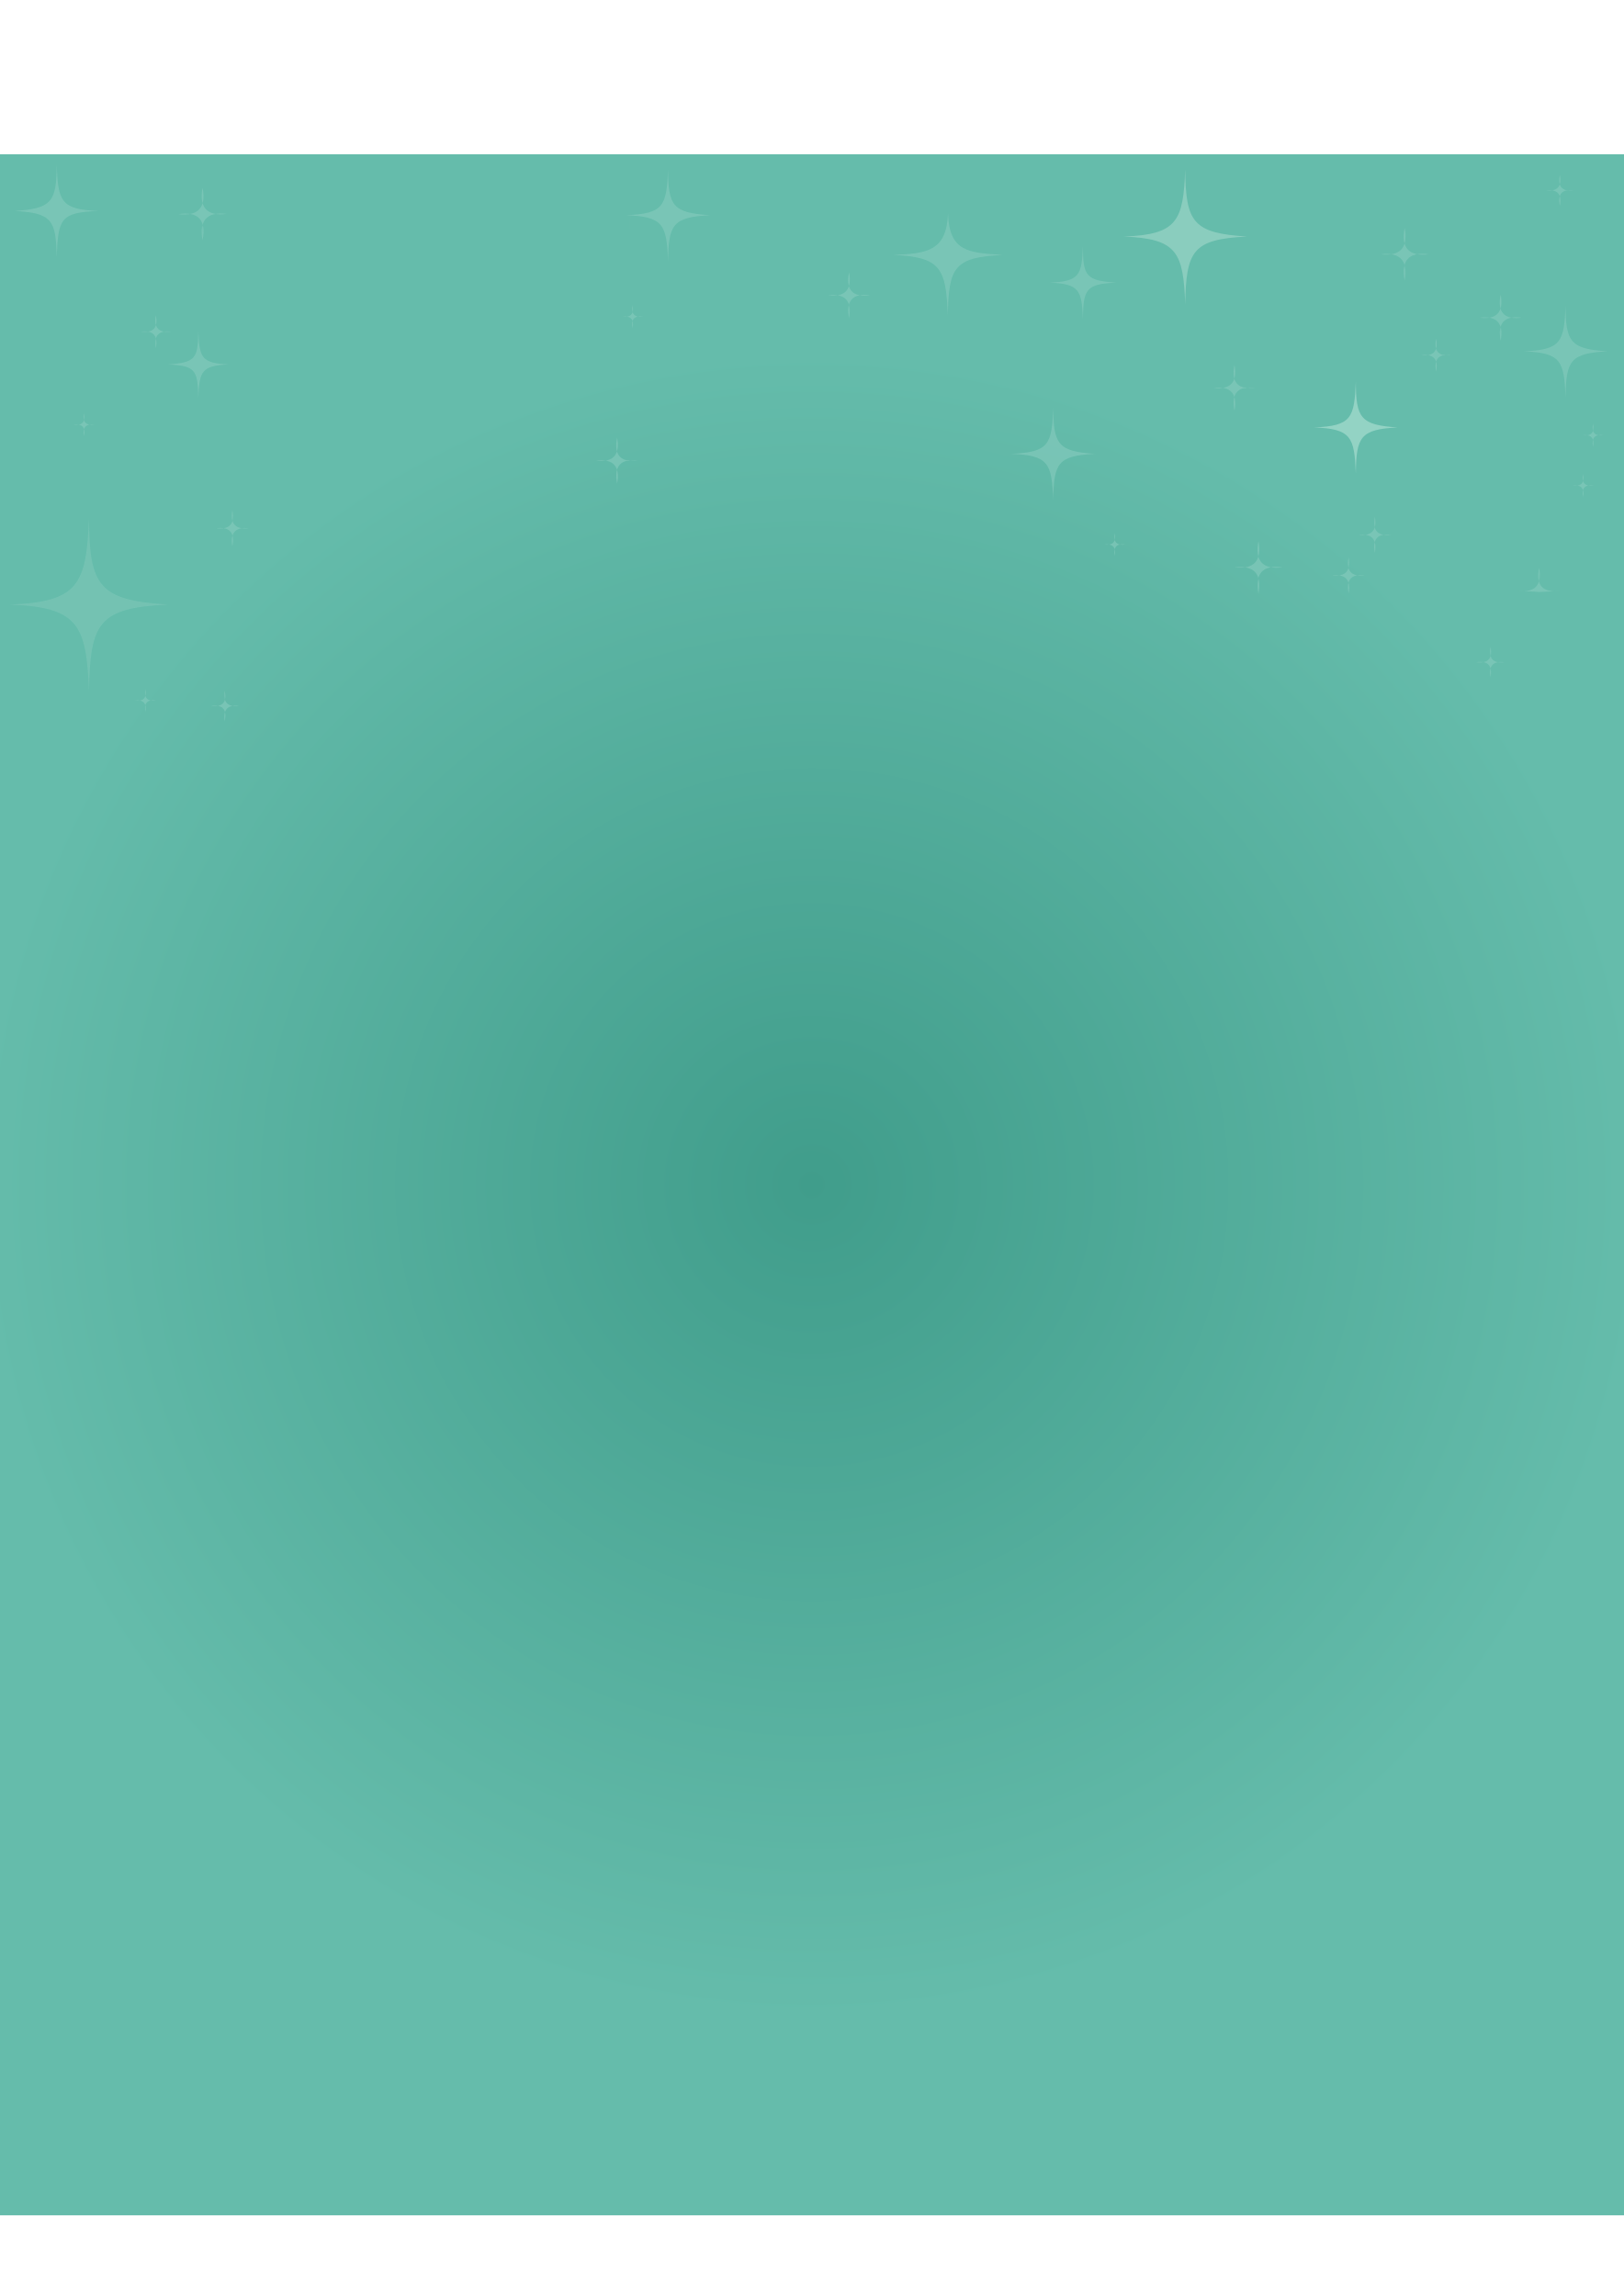
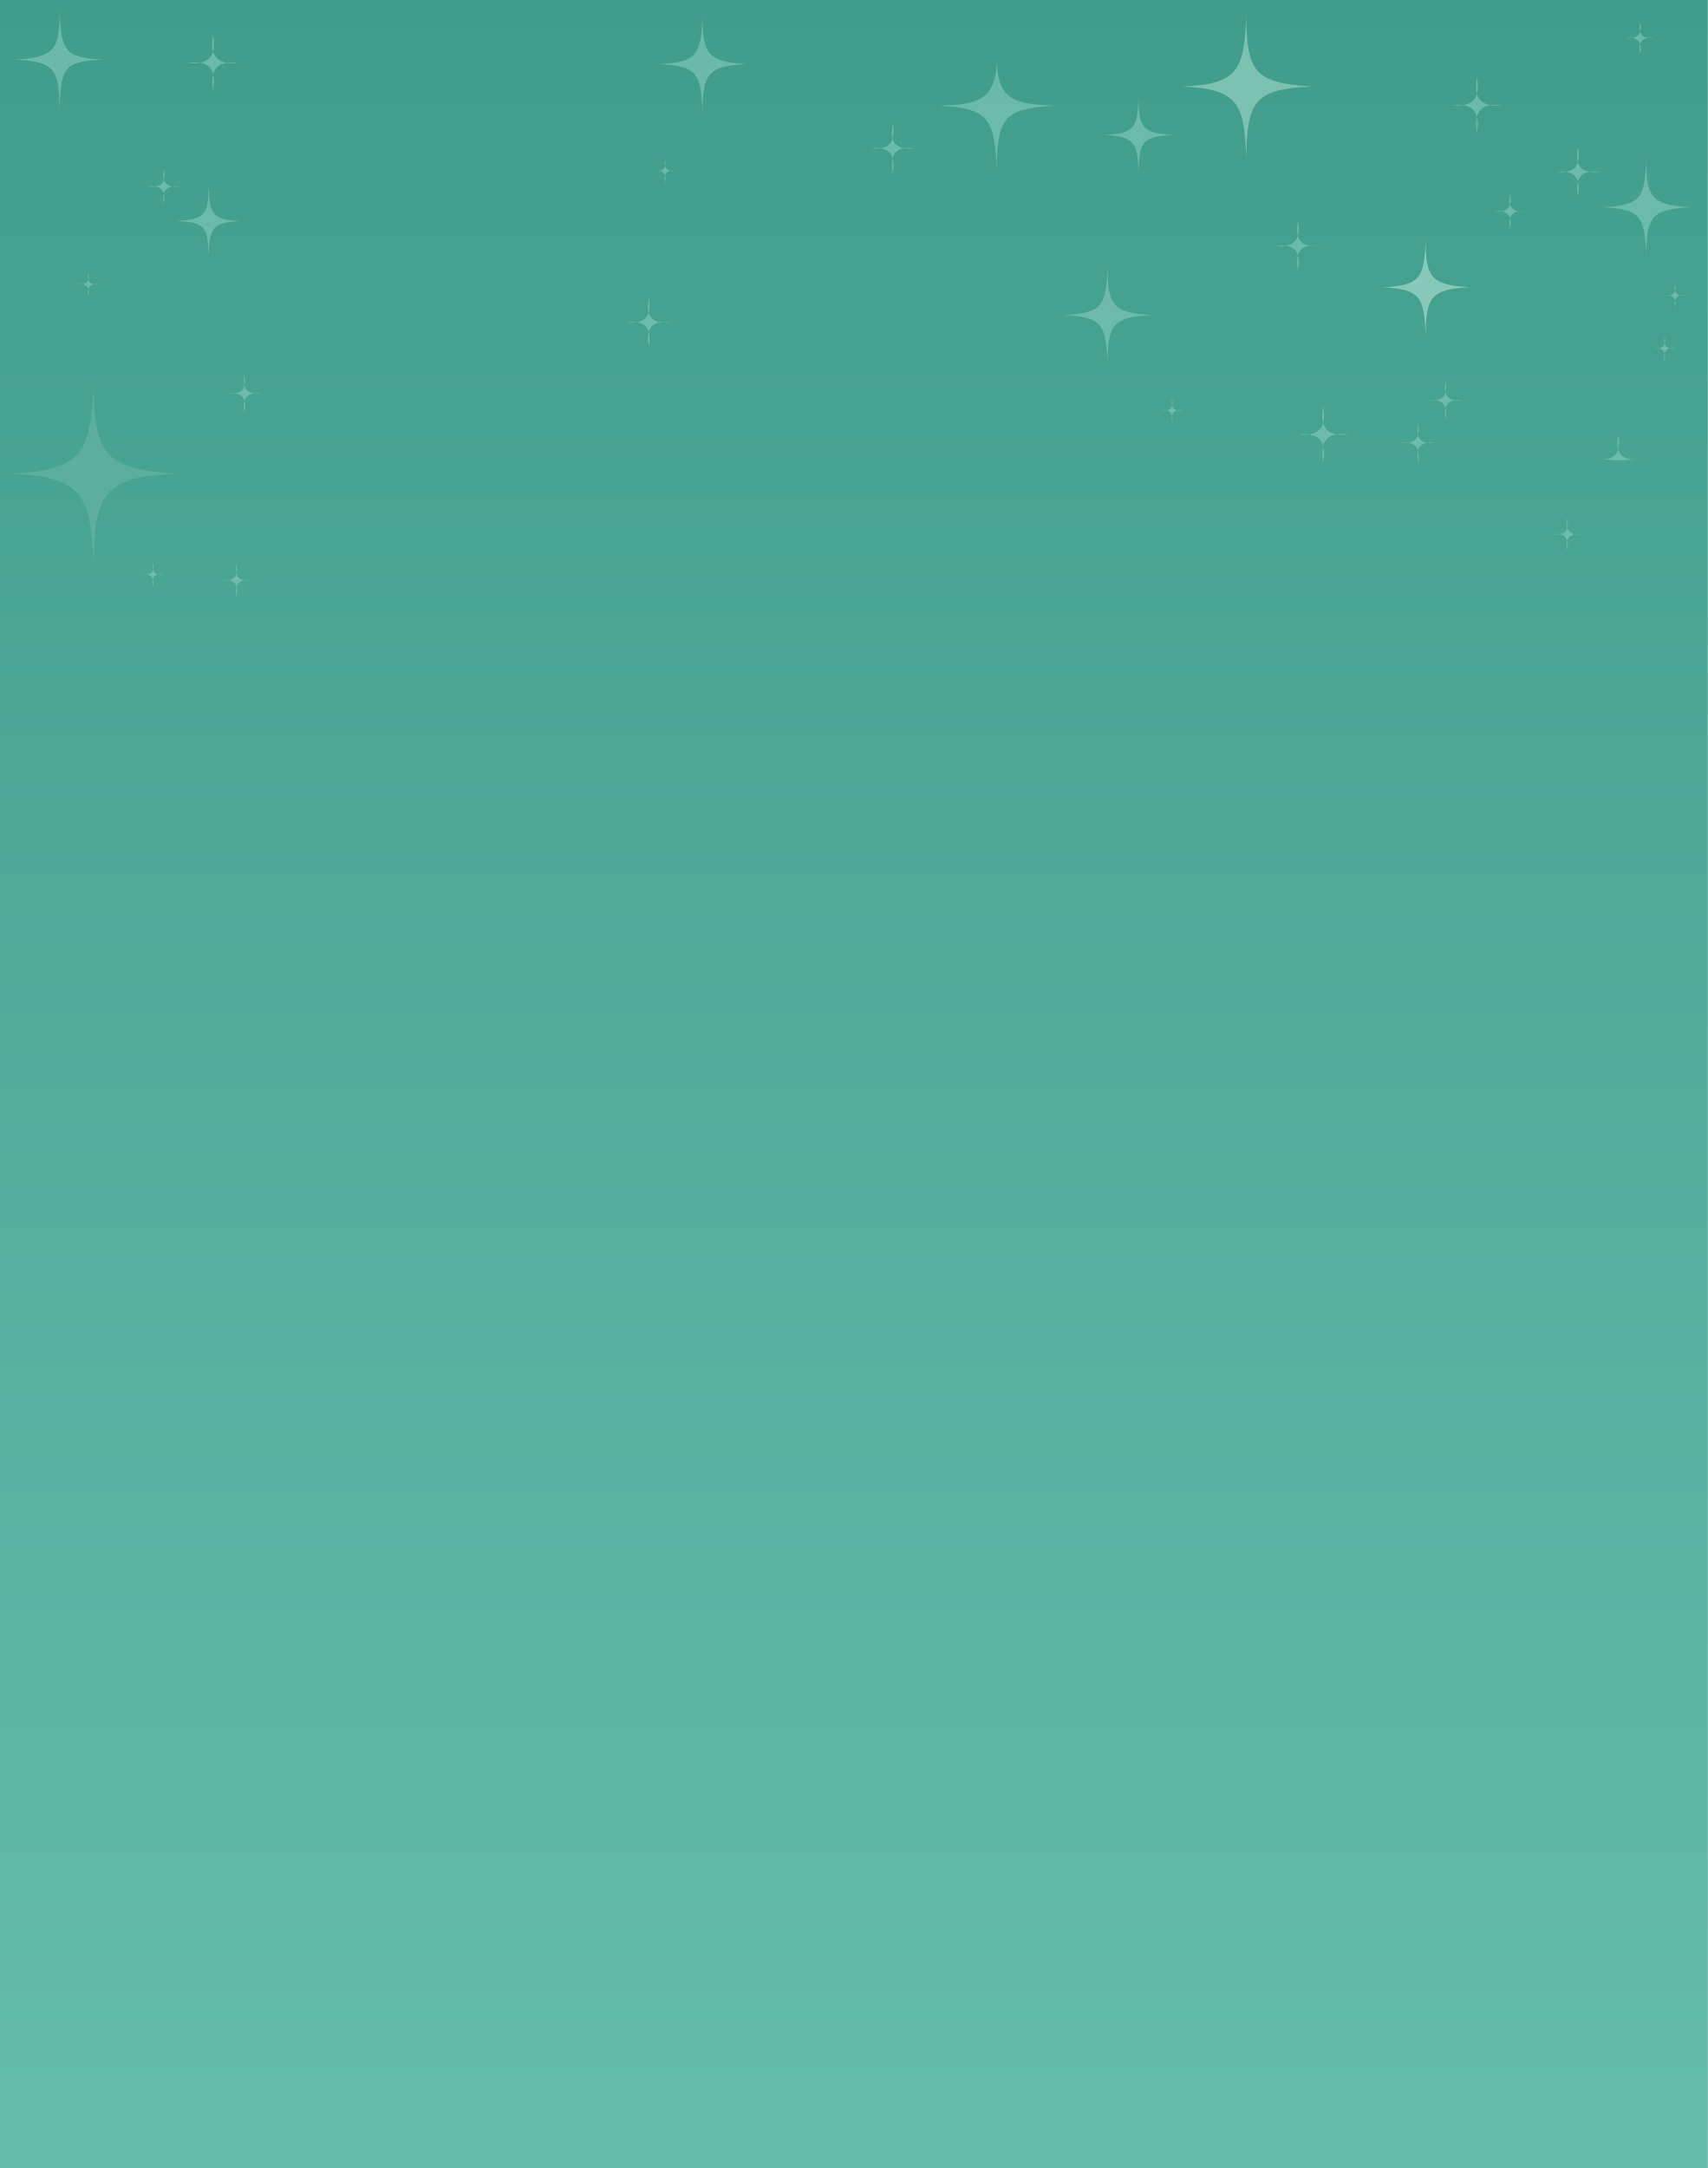
- <svg xmlns="http://www.w3.org/2000/svg" version="1.1" id="Layer_1" x="0px" y="0px" width="595.279px" height="841.891px" viewBox="0 0 595.279 841.891" enable-background="new 0 0 595.279 841.891" xml:space="preserve">
+ <svg xmlns="http://www.w3.org/2000/svg" version="1.1" x="0px" y="0px" viewBox="0 13.5 768 975" enable-background="new 0 13.5 768 975" xml:space="preserve">
  <g id="background">
-     <radialGradient id="SVGID_1_" cx="383.779" cy="339.801" r="438.909" gradientTransform="matrix(0.7751 0 0 -0.7751 0.1716 697.8262)" gradientUnits="userSpaceOnUse">
-       <stop offset="0" style="stop-color:#409D8B" />
-       <stop offset="0.898" style="stop-color:#65BCAB" />
-     </radialGradient>
-     <rect x="-0.172" y="56.582" fill="url(#SVGID_1_)" width="595.623" height="755.727" />
+     <linearGradient id="SVGID_1_" gradientUnits="userSpaceOnUse" x1="384" y1="988.5" x2="384" y2="13.501">
+       <stop offset="0" style="stop-color:#65BCAB" />
+       <stop offset="1" style="stop-color:#409D8B" />
+     </linearGradient>
+     <rect x="-0.222" y="13.5" fill="url(#SVGID_1_)" width="768.443" height="975" />
  </g>
  <g id="stars">
    <g id="Layer_1_4_" opacity="0.6">
      <g id="Layer_1_5_">
        <g id="Layer_5_1_">
          <g>
-             <path fill="#87CCBE" d="M580.398,173.777c0.615,3.27-0.677,4.69-3.875,4.263c3.172-0.376,4.465,1.045,3.875,4.263       c-0.652-3.309,0.639-4.73,3.876-4.263C581.024,178.456,579.732,177.035,580.398,173.777       C580.243,177.808,580.398,177.808,580.398,173.777z" />
-             <path fill="#87CCBE" d="M584.041,155.33c0.614,3.269-0.677,4.691-3.876,4.263c3.173-0.376,4.464,1.046,3.876,4.263       c-0.653-3.309,0.639-4.729,3.875-4.263C584.667,160.008,583.375,158.588,584.041,155.33       C583.886,159.36,584.041,159.36,584.041,155.33z" />
-             <path fill="#87CCBE" d="M550.169,124.946c-1.254-6.475,1.305-9.291,7.673-8.449c-6.421,0.793-8.979-2.023-7.673-8.449       c1.152,6.383-1.404,9.2-7.672,8.449C548.778,115.721,551.334,118.537,550.169,124.946       C550.248,116.807,549.937,117.04,550.169,124.946z" />
-             <path fill="#87CCBE" d="M564.276,208.192c1.102,6.357-1.456,9.173-7.674,8.449c11.968,0.491,3.334,0.658,15.353,0       C565.53,217.435,562.971,214.618,564.276,208.192C563.888,216.098,564.276,216.098,564.276,208.192z" />
-             <path opacity="0.3" fill="#BAE2D8" enable-background="new    " d="M32.632,253.458c0.382-25.227,3.6-30.567,28.911-31.779       c-25.135-1.593-28.846-6.607-28.911-31.702c-0.959,24.419-3.906,30.708-28.911,31.702       C28.707,222.676,31.675,229.074,32.632,253.458C33.097,222.764,31.469,223.849,32.632,253.458z" />
-             <path fill="#87CCBE" d="M451.498,232.53C451.498,232.53,451.498,236.69,451.498,232.53       C451.498,232.53,451.498,232.995,451.498,232.53z" />
-             <path fill="#87CCBE" d="M576.91,69.812c-4.227,0.48-5.906-1.405-5.038-5.659c0.778,4.226-0.9,6.112-5.039,5.659       c4.177-0.492,5.856,1.394,5.039,5.658C570.99,71.114,572.668,69.228,576.91,69.812       C572.027,69.501,572.105,69.967,576.91,69.812z" />
-             <path fill="#87CCBE" d="M386.156,149.439c-0.533,13.654-1.634,16.388-15.502,16.975c13.799,0.514,14.903,3.376,15.502,16.897       c0.129-13.619,1.767-16.247,15.348-16.897C387.938,165.57,386.156,162.969,386.156,149.439       C385.536,165.329,386.156,165.251,386.156,149.439z" />
-             <path fill="#B3E2D6" d="M497.074,139.828c-0.532,13.48-1.583,16.382-15.348,16.897c13.738,0.517,14.817,3.535,15.348,16.975       c0.129-13.66,1.752-16.251,15.347-16.975C498.872,155.883,497.074,153.37,497.074,139.828       C496.454,155.562,497.074,155.64,497.074,139.828z" />
-             <path fill="#87CCBE" d="M573.965,111.924c-0.532,13.48-1.583,16.382-15.348,16.897c13.738,0.517,14.817,3.535,15.348,16.975       c0.128-13.66,1.751-16.251,15.347-16.975C575.783,127.98,573.965,125.427,573.965,111.924       C573.345,127.659,573.965,127.659,573.965,111.924z" />
-             <path fill="#A4D8CB" d="M434.524,111.614c0.319-19.806,2.807-23.88,22.633-24.881c-19.694-1.248-22.501-5.071-22.633-24.726       c-0.704,19.084-2.912,24.012-22.479,24.726C431.606,87.521,433.822,92.529,434.524,111.614       C434.91,87.586,433.671,88.438,434.524,111.614z" />
-             <path fill="#87CCBE" d="M367.632,93.477c-12.633-0.8-19.602-1.125-20.074-15.192c-0.559,13.729-7.546,14.721-20.153,15.192       c17.599,0.722,19.429,4.96,20.073,22.168C347.801,97.87,349.851,94.344,367.632,93.477       C350.502,92.392,348.565,94.407,367.632,93.477z" />
-             <path fill="#87CCBE" d="M494.438,204.394c0.846,4.935-1.144,7.131-5.967,6.588c4.824-0.543,6.812,1.653,5.967,6.588       c-0.984-5.014,0.98-7.211,5.892-6.588C495.394,211.541,493.43,209.345,494.438,204.394       C494.129,210.518,494.438,210.518,494.438,204.394z" />
-             <path fill="#87CCBE" d="M504.05,189.512c0.846,4.936-1.144,7.131-5.968,6.588c4.824-0.543,6.813,1.652,5.968,6.588       c-0.983-5.014,0.981-7.211,5.894-6.588C505.006,196.66,503.042,194.464,504.05,189.512       C503.741,195.635,504.05,195.635,504.05,189.512z" />
-             <path fill="#87CCBE" d="M460.257,142.23c-6.421,0.792-8.979-2.023-7.672-8.448c1.127,6.37-1.432,9.186-7.672,8.448       c6.267-0.751,8.825,2.066,7.672,8.449C451.29,144.165,453.848,141.35,460.257,142.23       C452.739,141.766,452.893,142.618,460.257,142.23z" />
-             <path fill="#87CCBE" d="M532.031,130.216c-4.617,0.584-6.452-1.43-5.505-6.045c0.82,4.587-1.015,6.602-5.504,6.045       c4.5-0.543,6.334,1.472,5.504,6.046C525.631,131.636,527.467,129.62,532.031,130.216       C526.605,129.906,526.761,130.526,532.031,130.216z" />
-             <path fill="#87CCBE" d="M408.712,195.48c0.577,3.205-0.715,4.6-3.875,4.186c3.111-0.388,4.402,1.007,3.875,4.186       c-0.628-3.27,0.664-4.666,3.876-4.186C409.363,200.095,408.071,198.699,408.712,195.48       C408.557,199.434,408.712,199.434,408.712,195.48z" />
-             <path fill="#87CCBE" d="M397.008,117.04c0.133-11.089,1.159-12.892,12.169-13.409c-11.021-0.715-12.169-2.383-12.169-13.409       c-0.402,10.72-1.233,12.969-12.169,13.409C395.692,104.073,396.611,106.366,397.008,117.04       C397.162,104.096,396.543,104.561,397.008,117.04z" />
-             <path fill="#87CCBE" d="M461.381,217.726c-1.421-7.457,1.524-10.686,8.837-9.688c-7.312,0.884-10.257-2.346-8.837-9.689       c1.318,7.276-1.601,10.505-8.758,9.689C459.792,207.195,462.711,210.424,461.381,217.726       C461.536,208.347,461.072,208.734,461.381,217.726z" />
-             <path fill="#87CCBE" d="M514.979,102.933c-1.424-7.456,1.521-10.686,8.834-9.688c-7.312,0.883-10.257-2.346-8.834-9.689       c1.315,7.276-1.604,10.506-8.762,9.689C513.389,92.401,516.309,95.63,514.979,102.933       C515.132,93.554,514.669,93.941,514.979,102.933z" />
-             <path fill="#87CCBE" d="M311.281,116.729c-1.253-6.474,1.305-9.29,7.674-8.448c-6.422,0.792-8.979-2.024-7.674-8.449       c1.152,6.384-1.405,9.2-7.673,8.449C309.865,107.518,312.422,110.333,311.281,116.729       C311.362,108.591,310.972,108.824,311.281,116.729z" />
-             <path fill="#87CCBE" d="M231.136,78.285C231.155,77.896,230.358,91.504,231.136,78.285       C231.136,78.285,231.059,79.602,231.136,78.285z" />
-             <path fill="#87CCBE" d="M244.933,62.007c-0.531,13.48-1.583,16.382-15.347,16.897c13.737,0.517,14.817,3.536,15.347,16.975       c0.13-13.661,1.752-16.251,15.348-16.975C246.713,78.065,244.933,75.532,244.933,62.007       C244.313,77.742,244.933,77.742,244.933,62.007z" />
-             <path fill="#87CCBE" d="M233.927,168.894c-6.422,0.792-8.979-2.023-7.674-8.448c1.127,6.371-1.431,9.187-7.674,8.448       c6.268-0.751,8.825,2.065,7.674,8.449C224.998,170.868,227.557,168.052,233.927,168.894       C226.408,168.429,226.641,169.282,233.927,168.894z" />
-             <path fill="#87CCBE" d="M53.327,252.683c0.577,3.205-0.715,4.6-3.876,4.186c3.11-0.388,4.403,1.007,3.876,4.186       c-0.629-3.27,0.662-4.666,3.875-4.186C54.003,257.284,52.712,255.889,53.327,252.683       C53.172,256.636,53.327,256.636,53.327,252.683z" />
-             <path fill="#87CCBE" d="M231.911,111.924c0.625,3.166-0.615,4.562-3.721,4.186c3.105-0.375,4.346,1.021,3.721,4.186       c-0.63-3.27,0.663-4.665,3.875-4.186C232.614,116.512,231.322,115.117,231.911,111.924       C231.834,115.877,231.989,115.877,231.911,111.924z" />
-             <path fill="#87CCBE" d="M30.772,151.454c0.666,3.258-0.626,4.679-3.876,4.263c3.25-0.453,4.542,0.967,3.876,4.263       c-0.59-3.256,0.702-4.678,3.875-4.263C31.474,156.132,30.182,154.711,30.772,151.454       C30.772,155.485,30.927,155.485,30.772,151.454z" />
-             <path fill="#87CCBE" d="M546.448,237.181c0.832,4.28-0.899,6.166-5.193,5.659c4.222-0.635,5.953,1.2,5.193,5.503       c-0.757-4.199,0.923-6.034,5.038-5.503C547.361,243.304,545.682,241.418,546.448,237.181       C546.448,242.452,546.681,242.452,546.448,237.181z" />
-             <path fill="#87CCBE" d="M82.394,253.303c0.872,4.24-0.808,6.074-5.038,5.503c4.266-0.557,5.944,1.33,5.038,5.659       c-0.681-4.238,1.05-6.124,5.193-5.659C83.442,259.363,81.711,257.528,82.394,253.303       C82.394,258.496,82.703,258.496,82.394,253.303z" />
-             <path fill="#87CCBE" d="M20.773,60.457c0,13.503-1.819,16.057-15.347,16.897c13.6,0.723,15.153,3.337,15.347,16.975       c0.559-14.164,1.36-16.448,15.347-16.975C22.356,76.839,21.304,73.938,20.773,60.457       C20.773,76.192,21.393,76.192,20.773,60.457z" />
-             <path fill="#87CCBE" d="M85.184,187.109c1.009,4.951-0.955,7.147-5.891,6.588c4.911-0.622,6.875,1.574,5.891,6.588       c-0.845-4.936,1.145-7.132,5.969-6.588C86.328,194.241,84.339,192.044,85.184,187.109       C85.184,193.232,85.494,193.232,85.184,187.109z" />
-             <path fill="#87CCBE" d="M83.788,133.627c-9.901-0.44-10.685-2.441-11.084-12.169c-0.067,10.058-1.135,11.524-11.161,12.169       c10.078,0.441,10.962,2.047,11.161,12.169C73.103,136.093,73.929,134.069,83.788,133.627       C73.324,133.162,73.403,134.092,83.788,133.627z" />
-             <path fill="#87CCBE" d="M57.125,127.659c-0.82-4.587,1.015-6.603,5.503-6.046c-4.476,0.531-6.31-1.484-5.503-6.046       c0.934,4.576-0.876,6.591-5.426,6.046C56.198,121.056,58.007,123.072,57.125,127.659C57.358,122,57.048,121.845,57.125,127.659       z" />
-             <path fill="#87CCBE" d="M74.255,88.128c-1.33-7.301,1.59-10.531,8.759-9.689c-7.158,0.881-10.078-2.324-8.759-9.611       c1.395,7.292-1.551,10.522-8.836,9.689C72.734,77.454,75.679,80.658,74.255,88.128C74.565,79.137,74.1,78.75,74.255,88.128z" />
+             <path fill="#87CCBE" d="M748.8,164.7c0.793,4.218-0.874,6.051-5,5.5c4.093-0.485,5.76,1.348,5,5.5       c-0.842-4.269,0.824-6.102,5-5.5C749.607,170.736,747.94,168.903,748.8,164.7C748.6,169.9,748.8,169.9,748.8,164.7z" />
+             <path fill="#87CCBE" d="M753.5,140.9c0.793,4.218-0.873,6.052-5,5.5c4.093-0.485,5.759,1.349,5,5.5       c-0.843-4.269,0.824-6.102,5-5.5C754.308,146.936,752.641,145.103,753.5,140.9C753.3,146.1,753.5,146.1,753.5,140.9z" />
+             <path fill="#87CCBE" d="M709.8,101.7c-1.618-8.353,1.683-11.987,9.9-10.9c-8.285,1.023-11.585-2.61-9.9-10.9       c1.487,8.235-1.812,11.869-9.897,10.9C708.005,89.798,711.304,93.432,709.8,101.7C709.902,91.2,709.5,91.5,709.8,101.7z" />
+             <path fill="#87CCBE" d="M728,209.1c1.421,8.201-1.879,11.834-9.9,10.9c15.44,0.634,4.301,0.849,19.806,0       C729.618,221.024,726.316,217.391,728,209.1C727.5,219.3,728,219.3,728,209.1z" />
+             <path opacity="0.3" fill="#BAE2D8" d="M42.1,267.5c0.493-32.547,4.644-39.436,37.3-41c-32.428-2.055-37.215-8.525-37.3-40.9       c-1.237,31.504-5.039,39.617-37.3,40.9C37.037,227.786,40.865,236.041,42.1,267.5C42.7,227.9,40.6,229.3,42.1,267.5z" />
+             <path fill="#87CCBE" d="M582.5,240.5C582.5,240.5,582.5,245.867,582.5,240.5C582.5,240.5,582.5,241.1,582.5,240.5z" />
+             <path fill="#87CCBE" d="M744.3,30.569c-5.453,0.62-7.619-1.813-6.5-7.3c1.005,5.451-1.161,7.885-6.5,7.3       c5.388-0.635,7.555,1.798,6.5,7.3C736.662,32.249,738.828,29.816,744.3,30.569C738,30.168,738.1,30.769,744.3,30.569z" />
+             <path fill="#87CCBE" d="M498.2,133.3c-0.688,17.616-2.108,21.143-20,21.9c17.802,0.663,19.227,4.356,20,21.8       c0.166-17.571,2.279-20.961,19.8-21.8C500.497,154.112,498.2,150.755,498.2,133.3C497.399,153.8,498.2,153.7,498.2,133.3z" />
+             <path fill="#B3E2D6" d="M641.3,120.9c-0.686,17.391-2.042,21.135-19.8,21.8c17.724,0.667,19.116,4.561,19.8,21.9       c0.166-17.624,2.26-20.967,19.8-21.9C643.62,141.613,641.3,138.371,641.3,120.9C640.5,141.2,641.3,141.3,641.3,120.9z" />
+             <path fill="#87CCBE" d="M740.5,84.9c-0.686,17.391-2.042,21.135-19.8,21.8c17.724,0.667,19.116,4.561,19.8,21.9       c0.166-17.624,2.26-20.967,19.8-21.9C742.847,105.615,740.5,102.321,740.5,84.9C739.7,105.2,740.5,105.2,740.5,84.9z" />
+             <path fill="#A4D8CB" d="M560.6,84.5c0.412-25.552,3.622-30.808,29.2-32.1c-25.409-1.61-29.03-6.542-29.2-31.9       c-0.908,24.621-3.757,30.979-29,31.9C556.836,53.417,559.694,59.877,560.6,84.5C561.1,53.5,559.5,54.6,560.6,84.5z" />
+             <path fill="#87CCBE" d="M474.3,61.1c-16.298-1.032-25.288-1.451-25.899-19.6c-0.72,17.713-9.735,18.992-26,19.6       c22.705,0.931,25.066,6.399,25.897,28.6C448.715,66.768,451.36,62.219,474.3,61.1C452.2,59.7,449.7,62.3,474.3,61.1z" />
+             <path fill="#87CCBE" d="M637.899,204.2c1.091,6.367-1.476,9.2-7.699,8.5c6.224-0.701,8.79,2.133,7.699,8.5       c-1.271-6.469,1.264-9.303,7.601-8.5C639.132,213.421,636.598,210.588,637.899,204.2C637.5,212.1,637.899,212.1,637.899,204.2z       " />
+             <path fill="#87CCBE" d="M650.3,185c1.091,6.368-1.476,9.201-7.7,8.5c6.225-0.701,8.791,2.132,7.7,8.5       c-1.269-6.469,1.266-9.303,7.603-8.5C651.533,194.222,648.999,191.389,650.3,185C649.902,192.9,650.3,192.9,650.3,185z" />
+             <path fill="#87CCBE" d="M593.8,124c-8.284,1.022-11.583-2.611-9.897-10.9c1.453,8.218-1.847,11.851-9.899,10.9       c8.086-0.969,11.386,2.665,9.899,10.9C582.232,126.496,585.531,122.863,593.8,124C584.1,123.4,584.3,124.5,593.8,124z" />
+             <path fill="#87CCBE" d="M686.399,108.5c-5.957,0.754-8.324-1.845-7.103-7.8c1.059,5.918-1.308,8.518-7.1,7.8       c5.805-0.701,8.171,1.899,7.1,7.8C678.143,110.331,680.511,107.73,686.399,108.5C679.399,108.1,679.6,108.9,686.399,108.5z" />
+             <path fill="#87CCBE" d="M527.3,192.7c0.744,4.135-0.922,5.935-5,5.4c4.014-0.5,5.68,1.299,5,5.4       c-0.811-4.218,0.856-6.019,5-5.4C528.139,198.653,526.472,196.853,527.3,192.7C527.1,197.8,527.3,197.8,527.3,192.7z" />
+             <path fill="#87CCBE" d="M512.2,91.5c0.171-14.307,1.495-16.633,15.699-17.3c-14.219-0.923-15.699-3.075-15.699-17.3       c-0.519,13.83-1.591,16.732-15.7,17.3C510.501,74.771,511.687,77.729,512.2,91.5C512.399,74.8,511.6,75.4,512.2,91.5z" />
+             <path fill="#87CCBE" d="M595.251,221.4c-1.834-9.621,1.966-13.787,11.4-12.5c-9.433,1.14-13.232-3.027-11.4-12.5       c1.7,9.387-2.066,13.553-11.3,12.5C593.2,207.814,596.967,211.98,595.251,221.4C595.451,209.3,594.851,209.8,595.251,221.4z" />
+             <path fill="#87CCBE" d="M664.399,73.3c-1.836-9.62,1.963-13.787,11.397-12.5c-9.433,1.14-13.232-3.027-11.397-12.5       c1.698,9.387-2.069,13.554-11.303,12.5C662.348,59.713,666.115,63.879,664.399,73.3C664.597,61.2,664,61.7,664.399,73.3z" />
+             <path fill="#87CCBE" d="M401.6,91.1c-1.617-8.353,1.683-11.986,9.9-10.9c-8.285,1.022-11.585-2.611-9.9-10.9       c1.486,8.236-1.813,11.869-9.899,10.9C399.771,79.215,403.071,82.848,401.6,91.1C401.703,80.6,401.2,80.9,401.6,91.1z" />
+             <path fill="#87CCBE" d="M298.2,41.5C298.224,40.999,297.196,58.555,298.2,41.5C298.2,41.5,298.1,43.2,298.2,41.5z" />
+             <path fill="#87CCBE" d="M316,20.5c-0.685,17.391-2.042,21.135-19.8,21.8c17.723,0.667,19.117,4.562,19.8,21.9       c0.167-17.624,2.26-20.967,19.8-21.9C318.296,41.217,316,37.949,316,20.5C315.2,40.8,316,40.8,316,20.5z" />
+             <path fill="#87CCBE" d="M301.8,158.4c-8.285,1.022-11.584-2.611-9.9-10.9c1.454,8.219-1.846,11.852-9.9,10.9       c8.086-0.969,11.386,2.664,9.9,10.9C290.281,160.946,293.582,157.313,301.8,158.4C292.1,157.8,292.4,158.9,301.8,158.4z" />
+             <path fill="#87CCBE" d="M68.8,266.5c0.745,4.135-0.922,5.935-5,5.4c4.013-0.5,5.68,1.299,5,5.4c-0.811-4.219,0.855-6.019,5-5.4       C69.672,272.436,68.006,270.636,68.8,266.5C68.6,271.6,68.8,271.6,68.8,266.5z" />
+             <path fill="#87CCBE" d="M299.2,84.9c0.807,4.084-0.793,5.885-4.8,5.4c4.007-0.484,5.607,1.316,4.8,5.4       c-0.812-4.219,0.855-6.019,5-5.4C300.106,90.819,298.439,89.019,299.2,84.9C299.1,90,299.3,90,299.2,84.9z" />
+             <path fill="#87CCBE" d="M39.7,135.9c0.859,4.203-0.808,6.036-5,5.5c4.192-0.585,5.859,1.248,5,5.5       c-0.761-4.201,0.906-6.035,5-5.5C40.606,141.935,38.939,140.102,39.7,135.9C39.7,141.1,39.9,141.1,39.7,135.9z" />
+             <path fill="#87CCBE" d="M705,246.5c1.073,5.522-1.16,7.955-6.7,7.3c5.446-0.819,7.68,1.548,6.7,7.1       c-0.976-5.418,1.19-7.785,6.5-7.1C706.177,254.4,704.011,251.967,705,246.5C705,253.3,705.3,253.3,705,246.5z" />
+             <path fill="#87CCBE" d="M106.3,267.3c1.125,5.47-1.042,7.836-6.5,7.1c5.504-0.719,7.67,1.715,6.5,7.3       c-0.878-5.467,1.355-7.9,6.7-7.3C107.652,275.118,105.419,272.751,106.3,267.3C106.3,274,106.7,274,106.3,267.3z" />
+             <path fill="#87CCBE" d="M26.8,18.5c0,17.421-2.347,20.715-19.8,21.8c17.546,0.933,19.551,4.305,19.8,21.9       c0.72-18.273,1.755-21.221,19.8-21.9C28.842,39.635,27.485,35.892,26.8,18.5C26.8,38.8,27.6,38.8,26.8,18.5z" />
+             <path fill="#87CCBE" d="M109.9,181.9c1.301,6.388-1.232,9.221-7.6,8.5c6.336-0.802,8.87,2.031,7.6,8.5       c-1.09-6.367,1.477-9.201,7.7-8.5C111.376,191.101,108.81,188.267,109.9,181.9C109.9,189.8,110.3,189.8,109.9,181.9z" />
+             <path fill="#87CCBE" d="M108.1,112.9c-12.775-0.568-13.785-3.15-14.3-15.7c-0.088,12.976-1.465,14.868-14.4,15.7       c13.002,0.569,14.142,2.641,14.4,15.7C94.314,116.081,95.379,113.47,108.1,112.9C94.6,112.3,94.7,113.5,108.1,112.9z" />
+             <path fill="#87CCBE" d="M73.7,105.2c-1.058-5.918,1.309-8.518,7.1-7.8c-5.774,0.685-8.141-1.915-7.1-7.8       c1.204,5.903-1.13,8.503-7,7.8C72.505,96.682,74.838,99.282,73.7,105.2C74,97.9,73.6,97.7,73.7,105.2z" />
+             <path fill="#87CCBE" d="M95.8,54.2c-1.716-9.419,2.051-13.586,11.3-12.5c-9.235,1.136-13.002-2.998-11.3-12.4       c1.799,9.408-2.001,13.575-11.4,12.5C93.837,40.428,97.637,44.562,95.8,54.2C96.2,42.6,95.6,42.1,95.8,54.2z" />
          </g>
        </g>
      </g>
    </g>
  </g>
</svg>
